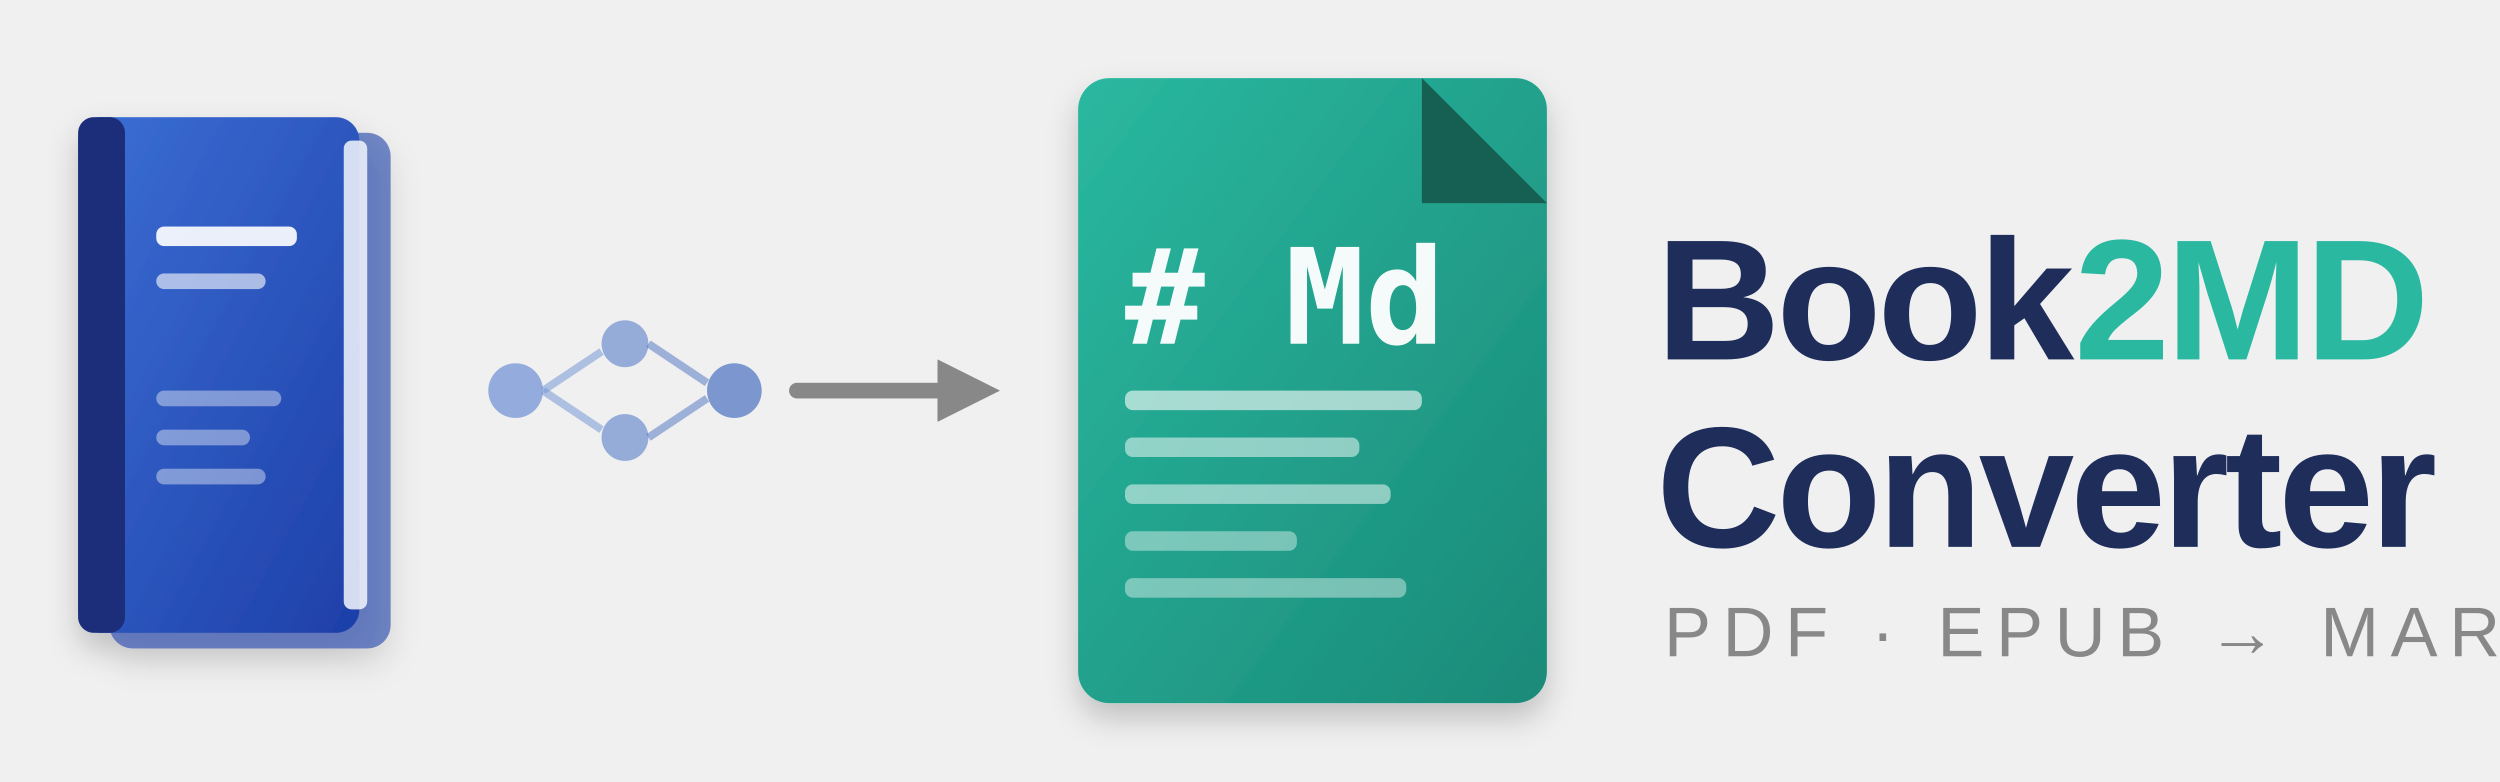
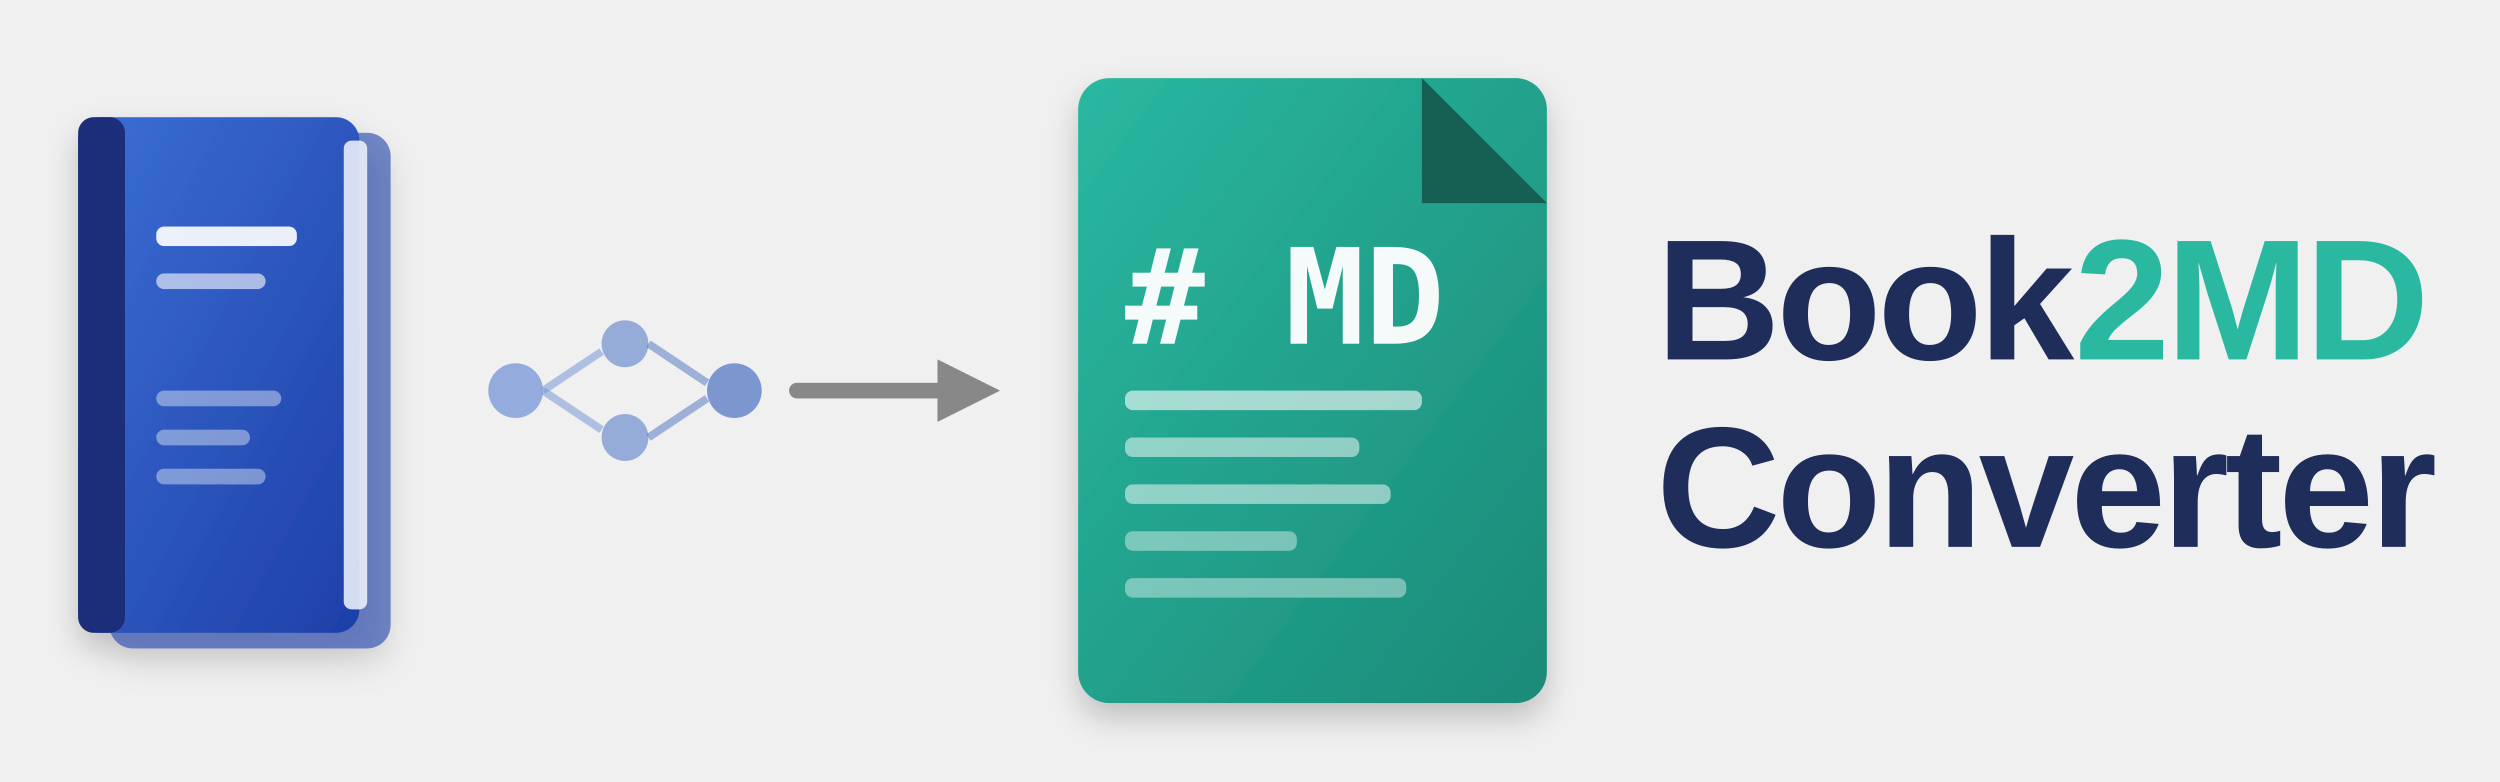
<svg xmlns="http://www.w3.org/2000/svg" viewBox="0 0 320 100" width="320" height="100">
  <defs>
    <linearGradient id="bookGrad" x1="0%" y1="0%" x2="100%" y2="100%">
      <stop offset="0%" style="stop-color:#3b6fd4;stop-opacity:1" />
      <stop offset="100%" style="stop-color:#1e3fa8;stop-opacity:1" />
    </linearGradient>
    <linearGradient id="mdGrad" x1="0%" y1="0%" x2="100%" y2="100%">
      <stop offset="0%" style="stop-color:#2ab8a0;stop-opacity:1" />
      <stop offset="100%" style="stop-color:#1a8a78;stop-opacity:1" />
    </linearGradient>
    <filter id="shadow" x="-10%" y="-10%" width="120%" height="130%">
      <feDropShadow dx="0" dy="2" stdDeviation="2" flood-color="#00000033" />
    </filter>
  </defs>
  <g transform="translate(10, 15)" filter="url(#shadow)">
    <rect x="4" y="2" width="36" height="66" rx="3" ry="3" fill="#1e3fa8" opacity="0.6" />
    <rect x="0" y="0" width="36" height="66" rx="3" ry="3" fill="url(#bookGrad)" />
    <rect x="0" y="0" width="6" height="66" rx="2" ry="2" fill="#1a2e7a" />
    <rect x="34" y="3" width="3" height="60" rx="1" fill="#e8edf8" opacity="0.9" />
    <rect x="10" y="14" width="18" height="2.5" rx="1" fill="white" opacity="0.9" />
    <rect x="10" y="20" width="14" height="2" rx="1" fill="white" opacity="0.6" />
    <rect x="10" y="35" width="16" height="2" rx="1" fill="white" opacity="0.4" />
    <rect x="10" y="40" width="12" height="2" rx="1" fill="white" opacity="0.4" />
    <rect x="10" y="45" width="14" height="2" rx="1" fill="white" opacity="0.4" />
  </g>
  <g transform="translate(58, 38)">
    <circle cx="8" cy="12" r="3.5" fill="#6c8fd4" opacity="0.7" />
    <circle cx="22" cy="6" r="3" fill="#5a7fc8" opacity="0.6" />
    <circle cx="22" cy="18" r="3" fill="#5a7fc8" opacity="0.6" />
    <circle cx="36" cy="12" r="3.5" fill="#4a6fc0" opacity="0.7" />
    <line x1="11.5" y1="12" x2="19" y2="7" stroke="#6c8fd4" stroke-width="1" opacity="0.5" />
    <line x1="11.5" y1="12" x2="19" y2="17" stroke="#6c8fd4" stroke-width="1" opacity="0.5" />
    <line x1="25" y1="6" x2="32.5" y2="11" stroke="#4a6fc0" stroke-width="1" opacity="0.5" />
    <line x1="25" y1="18" x2="32.5" y2="13" stroke="#4a6fc0" stroke-width="1" opacity="0.5" />
    <line x1="44" y1="12" x2="62" y2="12" stroke="#888" stroke-width="2" stroke-linecap="round" />
    <polygon points="62,8 70,12 62,16" fill="#888" />
  </g>
  <g transform="translate(138, 10)" filter="url(#shadow)">
    <rect x="0" y="0" width="60" height="80" rx="4" ry="4" fill="url(#mdGrad)" />
    <polygon points="44,0 60,16 44,16" fill="#155f52" />
    <polygon points="44,0 60,16 44,0" fill="#1a8a78" opacity="0.5" />
-     <text x="6" y="34" font-family="monospace" font-size="17" font-weight="bold" fill="white" opacity="0.95"># Md</text>
+     <text x="6" y="34" font-family="monospace" font-size="17" font-weight="bold" fill="white" opacity="0.95"># MD</text>
    <rect x="6" y="40" width="38" height="2.5" rx="1" fill="white" opacity="0.6" />
    <rect x="6" y="46" width="30" height="2.5" rx="1" fill="white" opacity="0.5" />
    <rect x="6" y="52" width="34" height="2.5" rx="1" fill="white" opacity="0.5" />
    <rect x="6" y="58" width="22" height="2.5" rx="1" fill="white" opacity="0.4" />
    <rect x="6" y="64" width="36" height="2.5" rx="1" fill="white" opacity="0.4" />
  </g>
  <text x="212" y="46" font-family="'Segoe UI', Arial, sans-serif" font-size="22" font-weight="700" fill="#1e2d5a" letter-spacing="-0.5">Book<tspan fill="#2ab8a0">2MD</tspan>
  </text>
  <text x="212" y="70" font-family="'Segoe UI', Arial, sans-serif" font-size="22" font-weight="700" fill="#1e2d5a" letter-spacing="-0.5">Converter</text>
-   <text x="213" y="84" font-family="'Segoe UI', Arial, sans-serif" font-size="9" fill="#888" letter-spacing="1.5">PDF · EPUB → MARKDOWN</text>
</svg>
